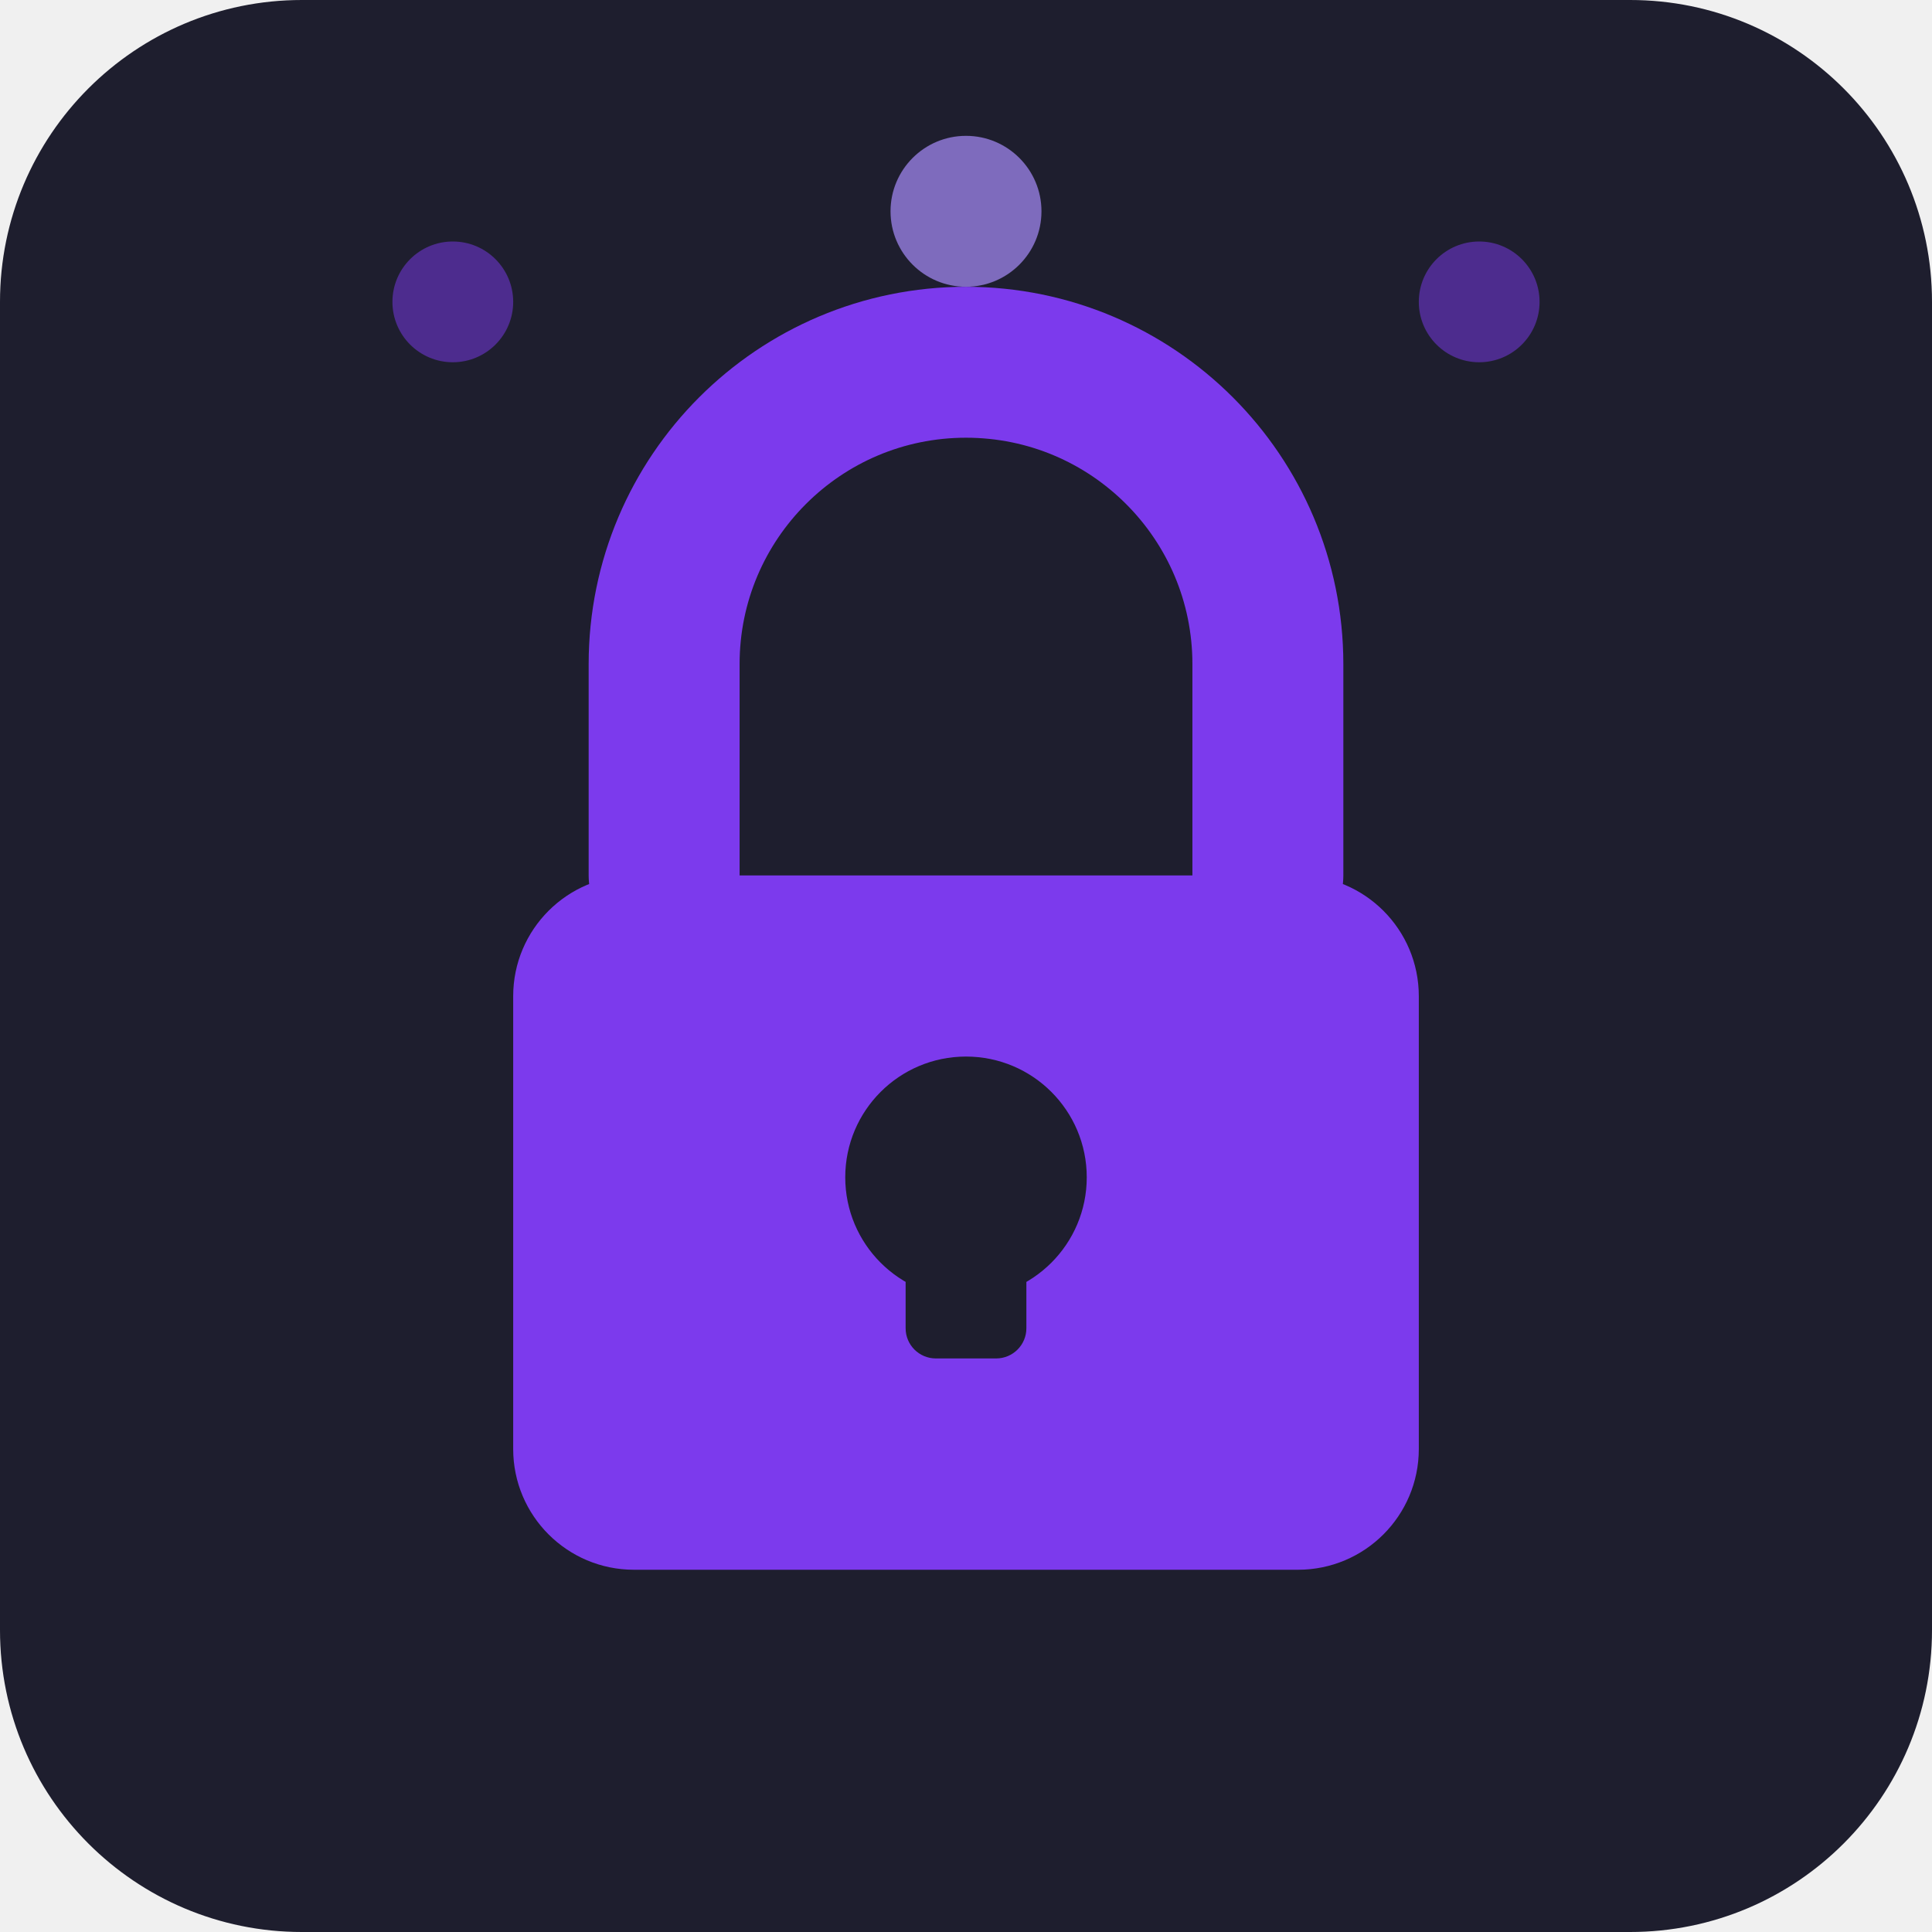
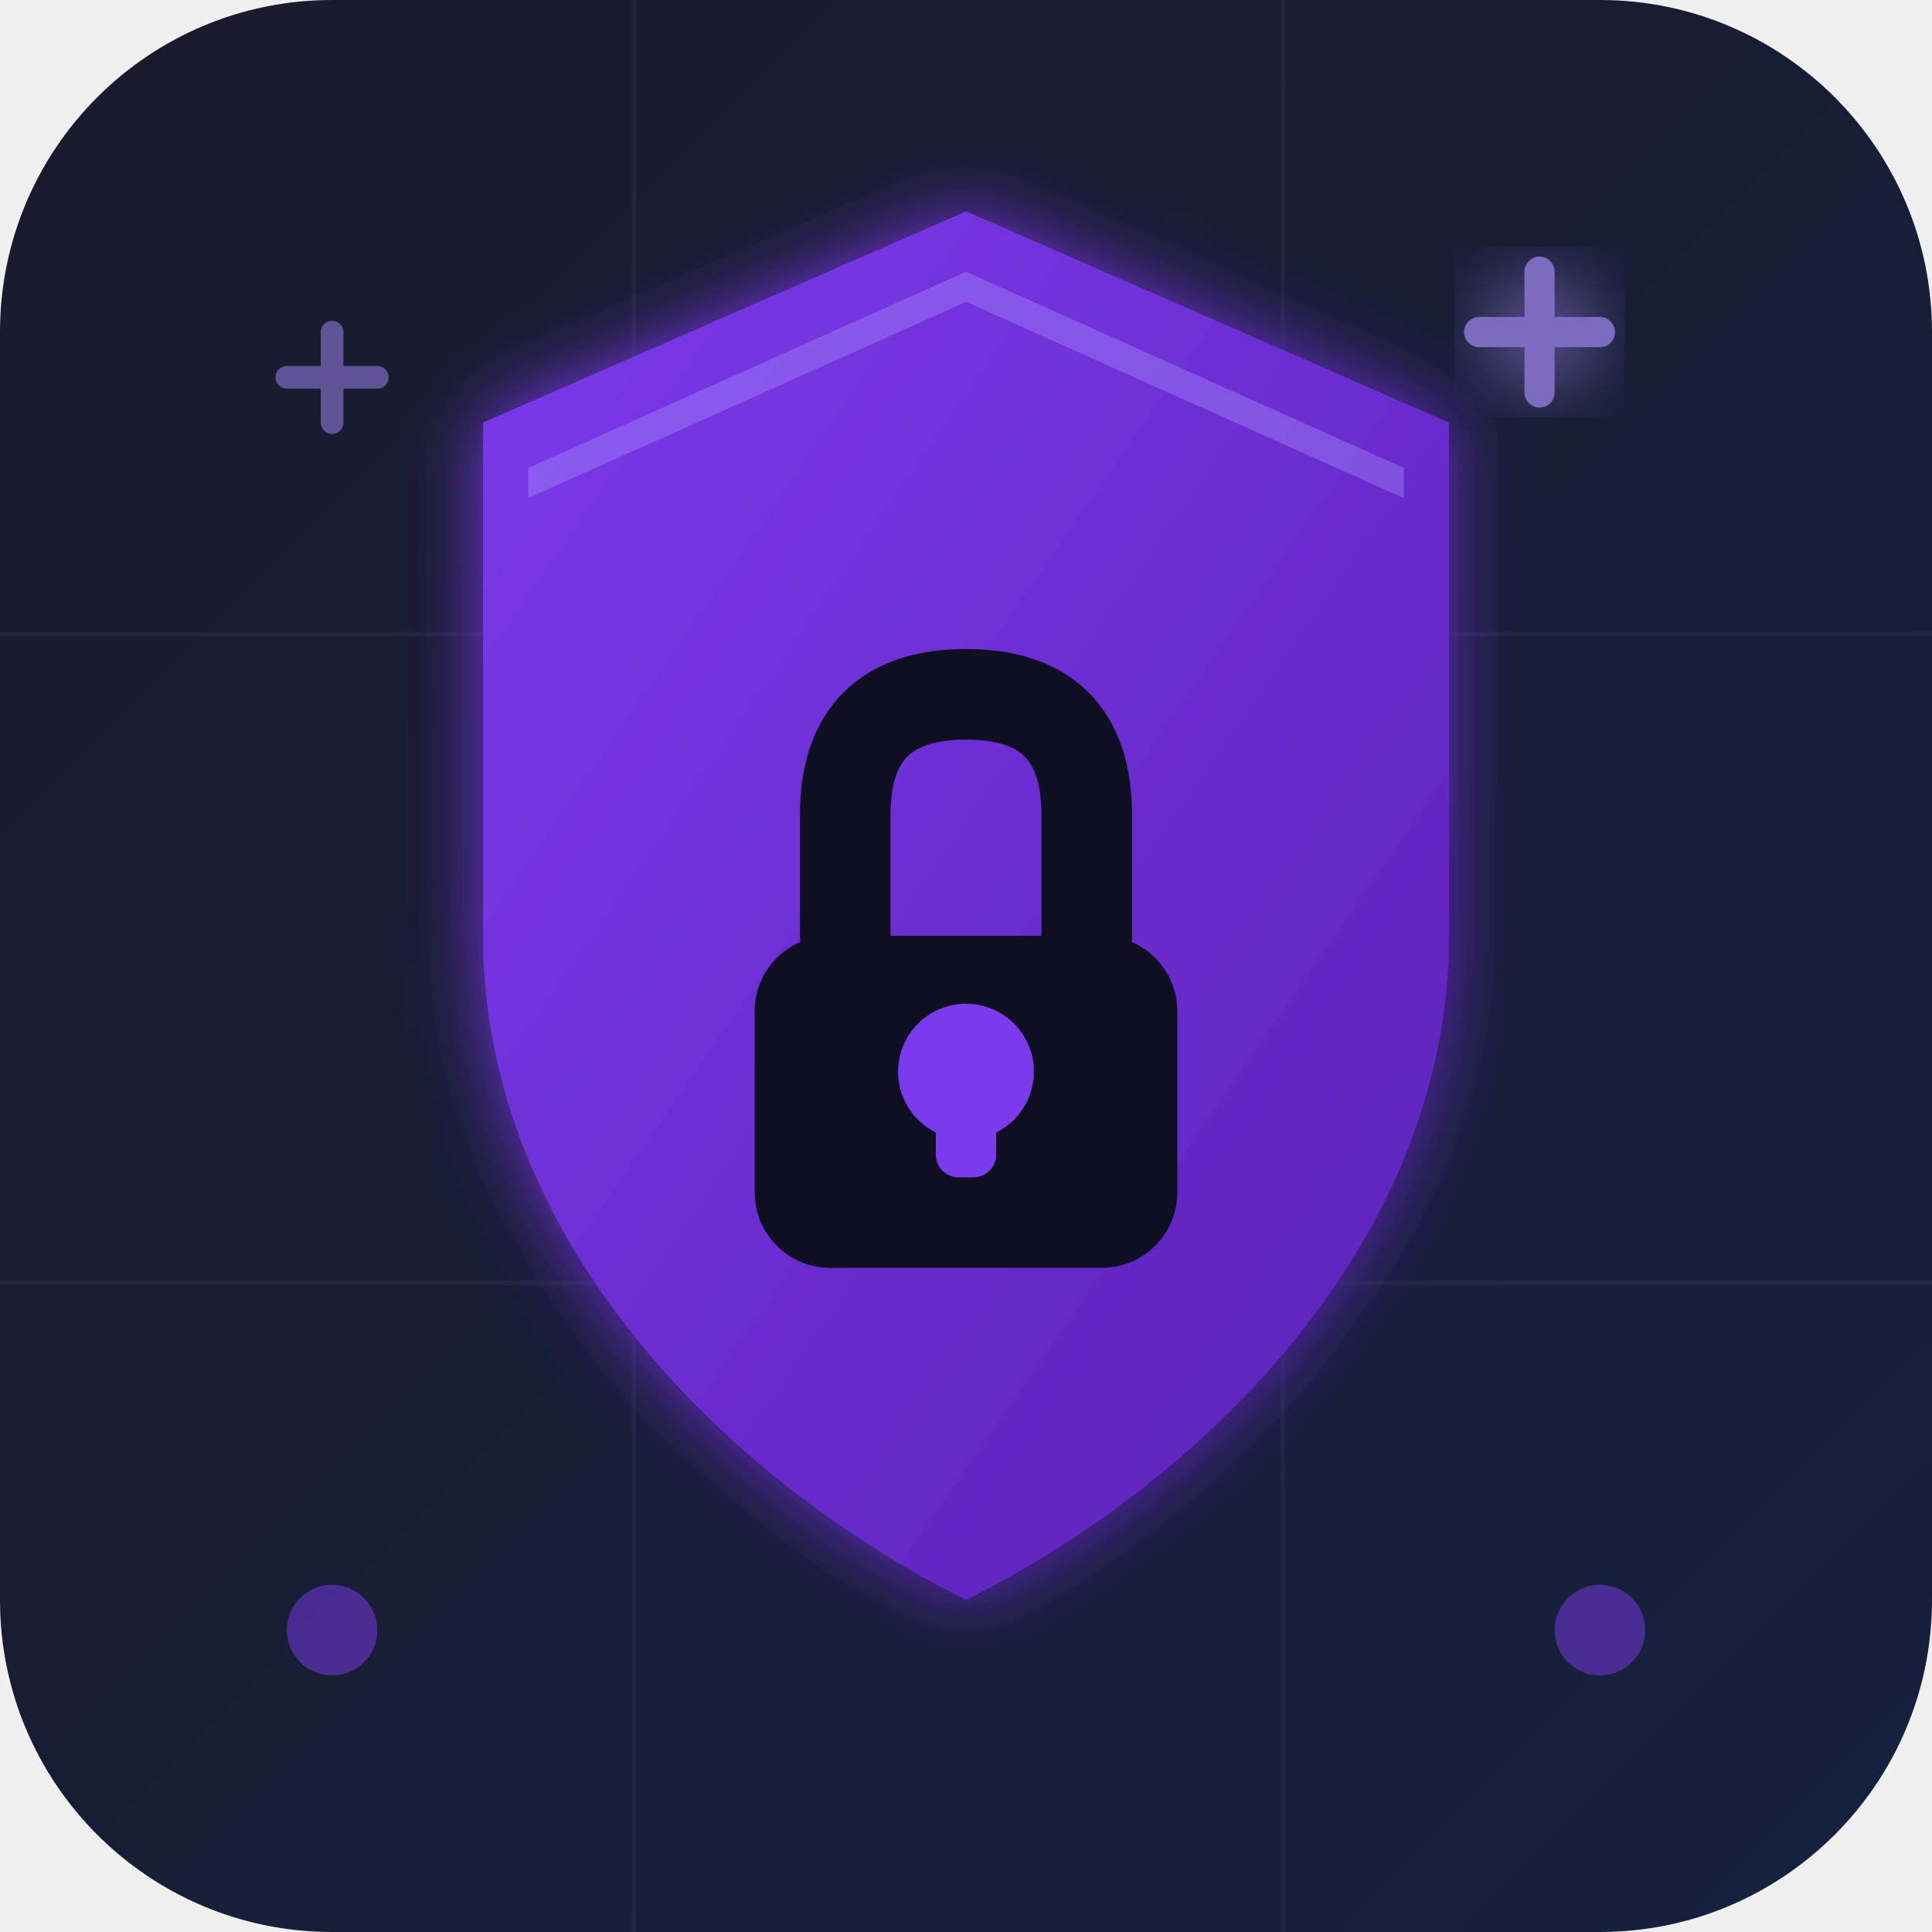
<svg xmlns="http://www.w3.org/2000/svg" viewBox="0 0 128 128" width="128" height="128">
-   <rect width="128" height="128" rx="20" fill="#1e1e2e" />
-   <rect x="34" y="58" width="60" height="46" rx="8" fill="#7c3aed" />
-   <path d="M44 58V44a20 20 0 0 1 40 0v14" fill="none" stroke="#7c3aed" stroke-width="10" stroke-linecap="round" />
-   <circle cx="64" cy="78" r="8" fill="#1e1e2e" />
-   <rect x="60" y="78" width="8" height="12" rx="2" fill="#1e1e2e" />
-   <circle cx="30" cy="20" r="4" fill="#7c3aed" opacity="0.5" />
-   <circle cx="64" cy="14" r="5" fill="#a78bfa" opacity="0.7" />
-   <circle cx="98" cy="20" r="4" fill="#7c3aed" opacity="0.5" />
+   <defs>
+     <linearGradient id="bgGrad" x1="0%" y1="0%" x2="100%" y2="100%">
+       <stop offset="0%" style="stop-color:#1a1a2e" />
+       <stop offset="100%" style="stop-color:#16213e" />
+     </linearGradient>
+     <linearGradient id="shieldGrad" x1="0%" y1="0%" x2="100%" y2="100%">
+       <stop offset="0%" style="stop-color:#7c3aed" />
+       <stop offset="100%" style="stop-color:#5b21b6" />
+     </linearGradient>
+     <filter id="glow" x="-20%" y="-20%" width="140%" height="140%">
+       <feGaussianBlur stdDeviation="2.5" result="coloredBlur" />
+       <feMerge>
+         <feMergeNode in="coloredBlur" />
+         <feMergeNode in="SourceGraphic" />
+       </feMerge>
+     </filter>
+     <filter id="innerShadow">
+       <feOffset dx="0" dy="1" />
+       <feGaussianBlur stdDeviation="1" result="offset-blur" />
+       <feComposite operator="out" in="SourceGraphic" in2="offset-blur" result="inverse" />
+       <feFlood flood-color="black" flood-opacity="0.3" result="color" />
+       <feComposite operator="in" in="color" in2="inverse" result="shadow" />
+       <feMerge>
+         <feMergeNode in="shadow" />
+         <feMergeNode in="SourceGraphic" />
+       </feMerge>
+     </filter>
+   </defs>
+   <rect width="128" height="128" rx="22" fill="url(#bgGrad)" />
+   <line x1="0" y1="42" x2="128" y2="42" stroke="#ffffff" stroke-width="0.3" opacity="0.04" />
+   <line x1="0" y1="85" x2="128" y2="85" stroke="#ffffff" stroke-width="0.3" opacity="0.04" />
+   <line x1="42" y1="0" x2="42" y2="128" stroke="#ffffff" stroke-width="0.3" opacity="0.04" />
+   <line x1="85" y1="0" x2="85" y2="128" stroke="#ffffff" stroke-width="0.3" opacity="0.04" />
+   <path d="M64 14 L96 28 L96 62 C96 82 80 98 64 106 C48 98 32 82 32 62 L32 28 Z" fill="url(#shieldGrad)" filter="url(#glow)" />
+   <path d="M64 18 L93 31 L93 33 L64 20 L35 33 L35 31 Z" fill="#a78bfa" opacity="0.4" />
+   <rect x="50" y="62" width="28" height="22" rx="5" fill="#0f0f23" />
+   <path d="M56 62 L56 54 Q56 46 64 46 Q72 46 72 54 L72 62" fill="none" stroke="#0f0f23" stroke-width="6" stroke-linecap="round" />
+   <circle cx="64" cy="71" r="4.5" fill="#7c3aed" />
+   <rect x="62" y="71" width="4" height="7" rx="1.5" fill="#7c3aed" />
+   <circle cx="22" cy="108" r="3" fill="#7c3aed" opacity="0.5" />
+   <circle cx="106" cy="108" r="3" fill="#7c3aed" opacity="0.5" />
+   <g opacity="0.7" filter="url(#glow)">
+     <line x1="102" y1="18" x2="102" y2="26" stroke="#a78bfa" stroke-width="2" stroke-linecap="round" />
+     <line x1="98" y1="22" x2="106" y2="22" stroke="#a78bfa" stroke-width="2" stroke-linecap="round" />
+   </g>
+   <g opacity="0.5">
+     <line x1="22" y1="22" x2="22" y2="28" stroke="#a78bfa" stroke-width="1.5" stroke-linecap="round" />
+     <line x1="19" y1="25" x2="25" y2="25" stroke="#a78bfa" stroke-width="1.5" stroke-linecap="round" />
+   </g>
</svg>
